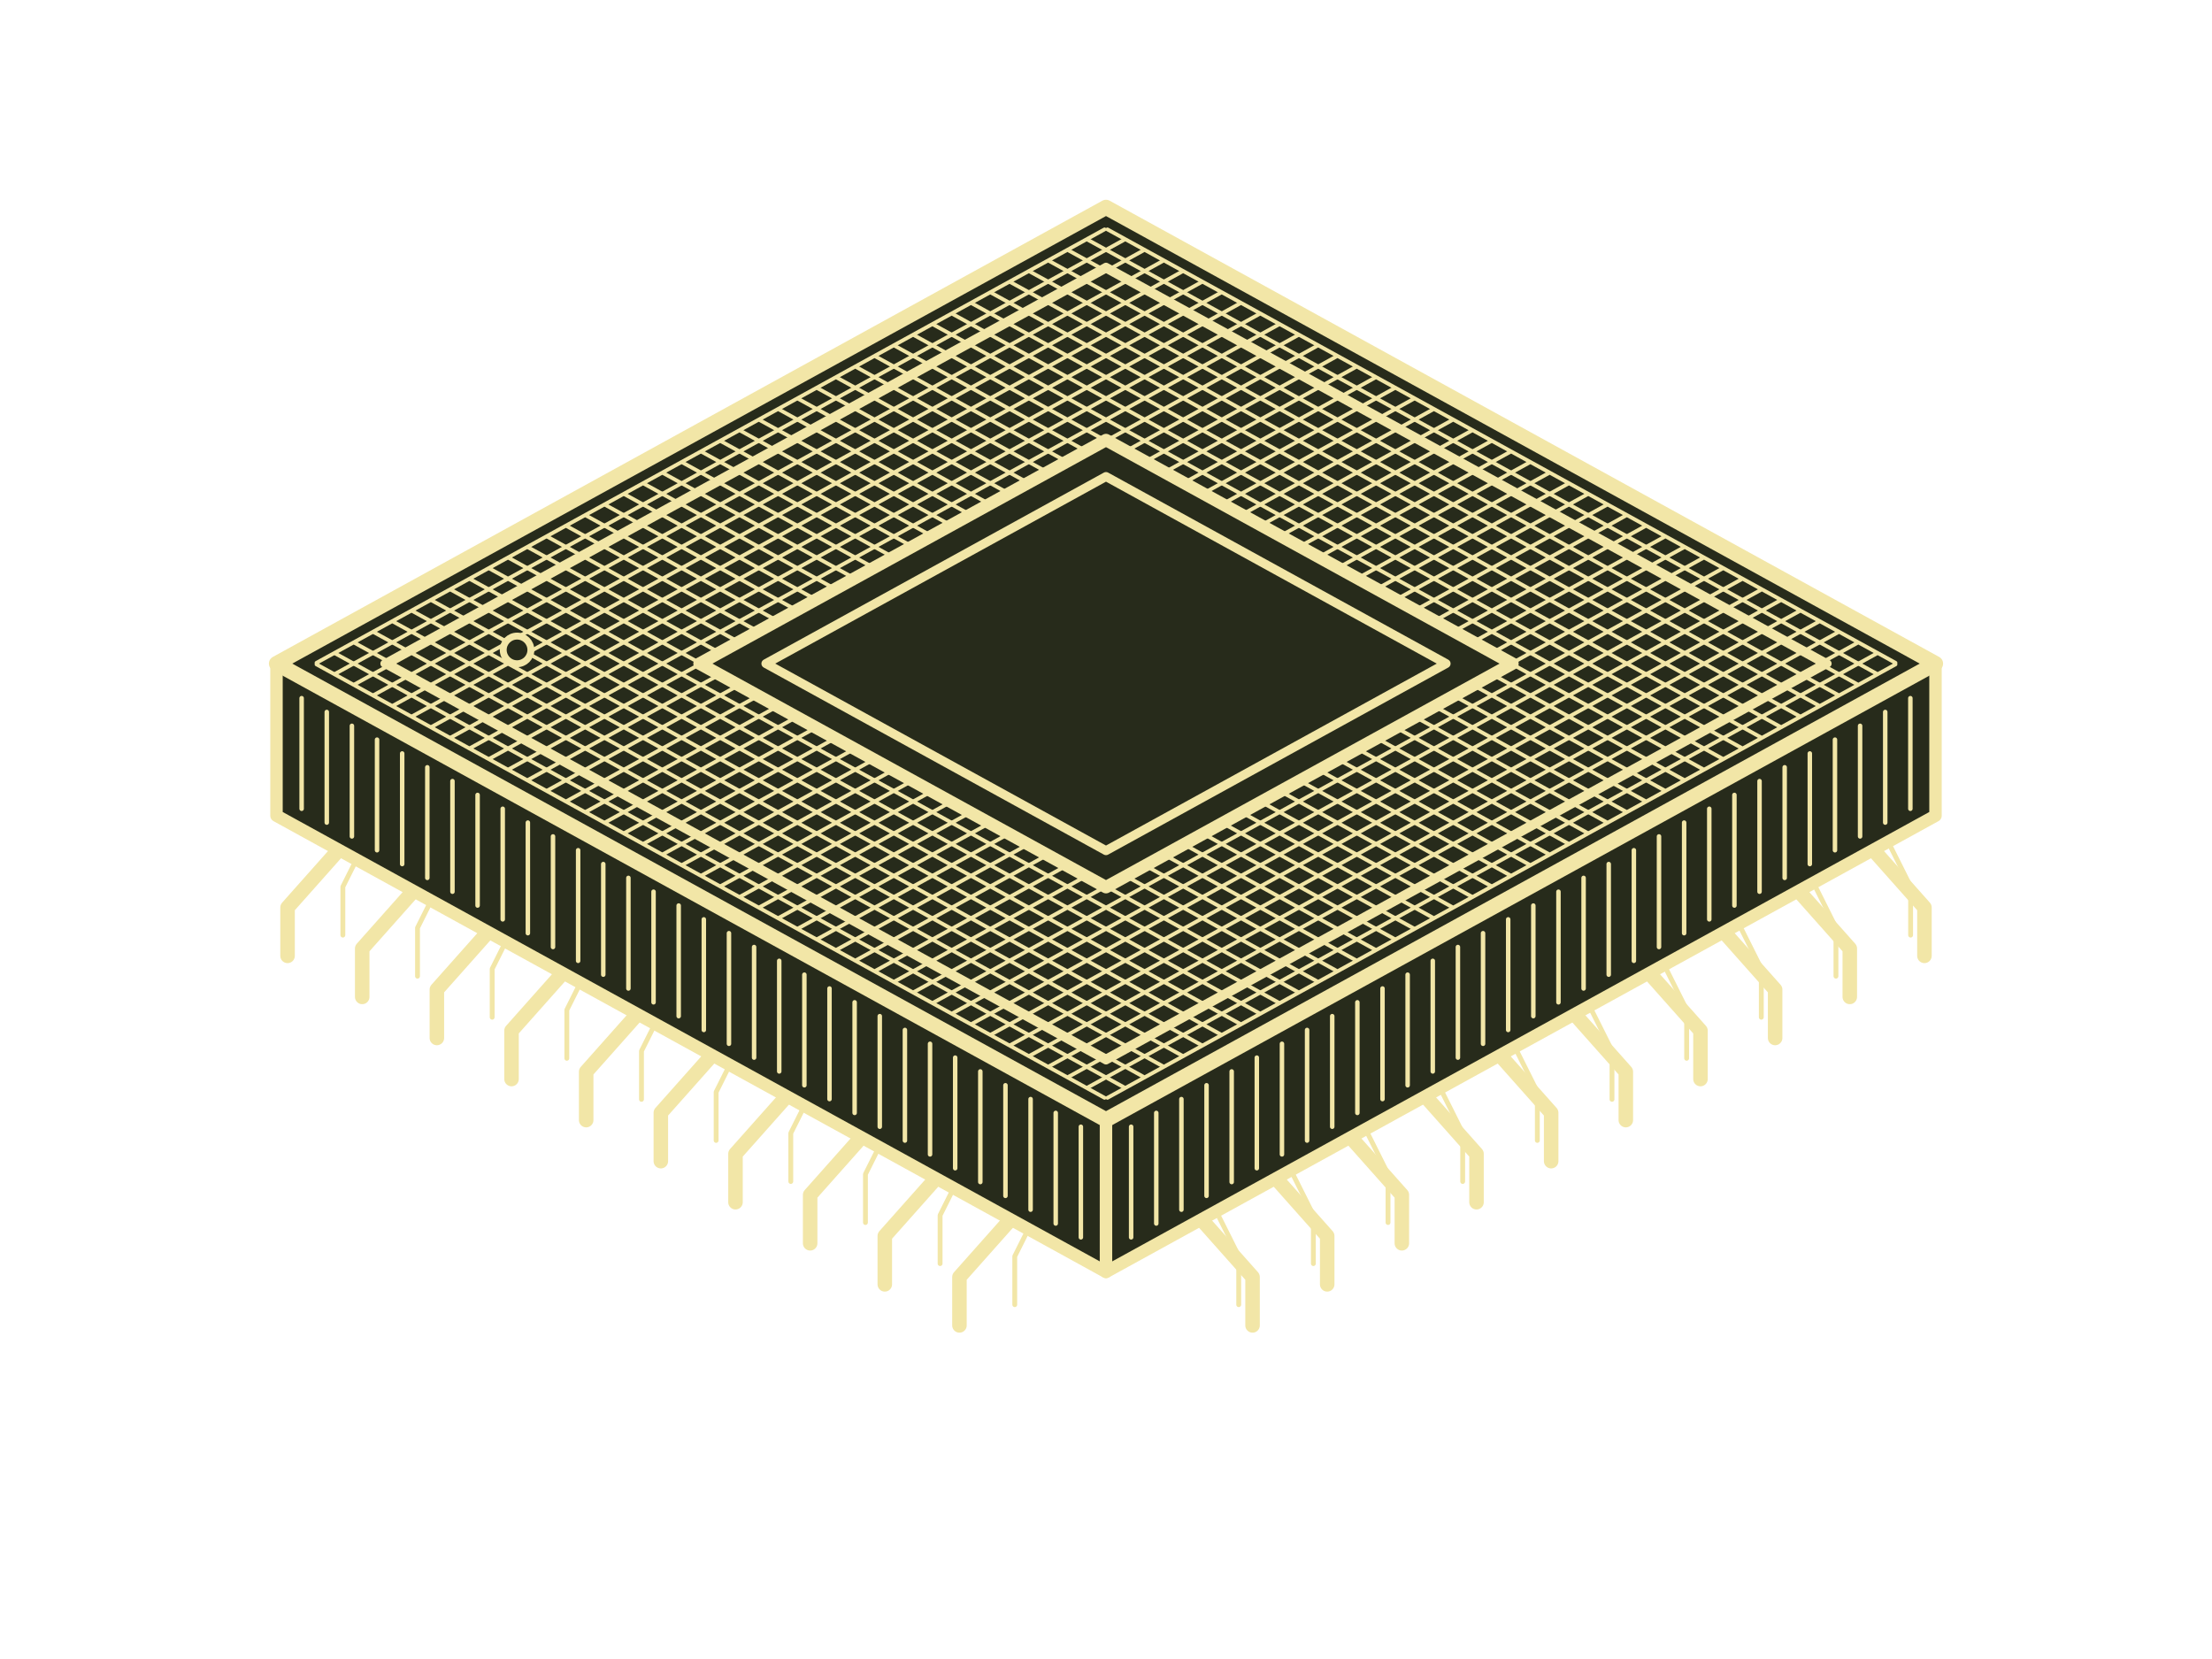
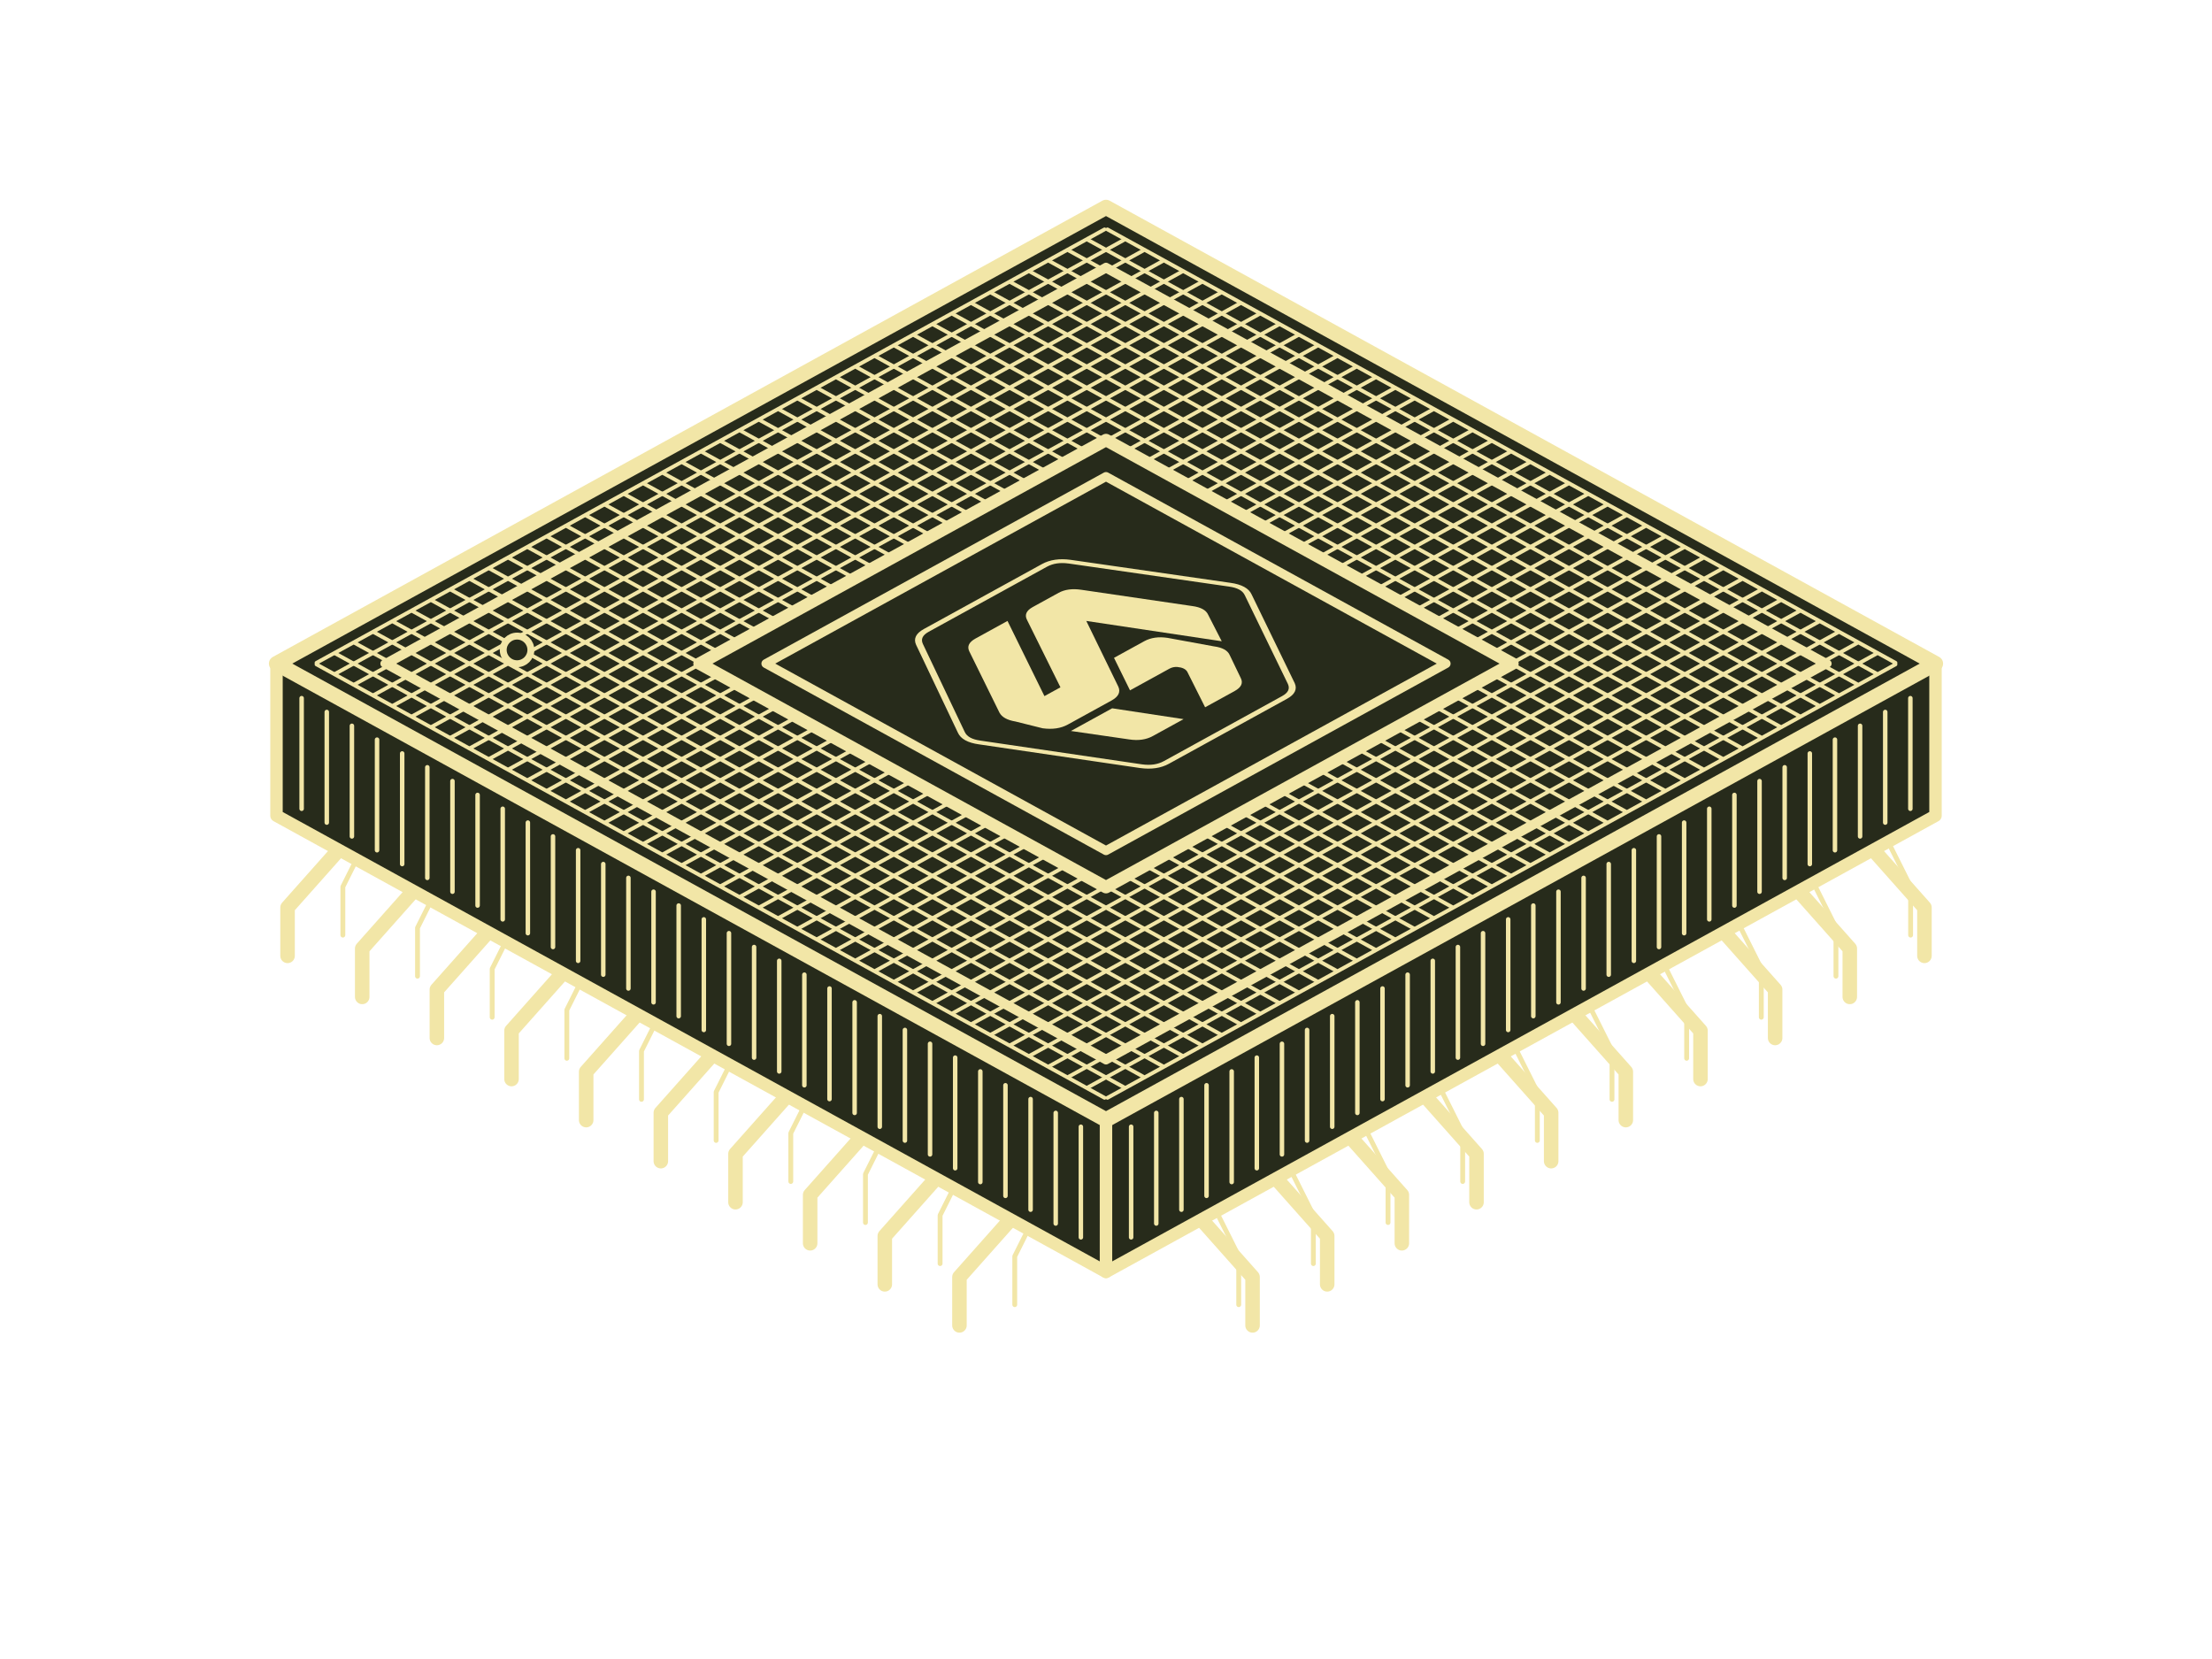
<svg xmlns="http://www.w3.org/2000/svg" width="480" height="360" viewBox="160 70 320 240" fill="none" role="img" aria-labelledby="title desc">
  <g id="isometric-processor-core">
    <path d="M209.6 192.28L201.6 201.28L201.6 208.28" fill="none" stroke="#F2E6A7" stroke-width="2.1" stroke-linecap="round" stroke-linejoin="round" />
    <path d="M212.6 192.28l-3 6v7" fill="none" stroke="#F2E6A7" stroke-width="0.7" stroke-linecap="round" stroke-linejoin="round" />
    <path d="M220.4 198.22L212.4 207.22L212.4 214.22" fill="none" stroke="#F2E6A7" stroke-width="2.1" stroke-linecap="round" stroke-linejoin="round" />
    <path d="M223.4 198.22l-3 6v7" fill="none" stroke="#F2E6A7" stroke-width="0.7" stroke-linecap="round" stroke-linejoin="round" />
    <path d="M231.2 204.16L223.2 213.16L223.2 220.16" fill="none" stroke="#F2E6A7" stroke-width="2.1" stroke-linecap="round" stroke-linejoin="round" />
    <path d="M234.2 204.16l-3 6v7" fill="none" stroke="#F2E6A7" stroke-width="0.7" stroke-linecap="round" stroke-linejoin="round" />
    <path d="M242 210.1L234 219.1L234 226.1" fill="none" stroke="#F2E6A7" stroke-width="2.1" stroke-linecap="round" stroke-linejoin="round" />
    <path d="M245 210.1l-3 6v7" fill="none" stroke="#F2E6A7" stroke-width="0.7" stroke-linecap="round" stroke-linejoin="round" />
    <path d="M252.8 216.04L244.8 225.04L244.8 232.04" fill="none" stroke="#F2E6A7" stroke-width="2.1" stroke-linecap="round" stroke-linejoin="round" />
    <path d="M255.8 216.04l-3 6v7" fill="none" stroke="#F2E6A7" stroke-width="0.7" stroke-linecap="round" stroke-linejoin="round" />
    <path d="M263.6 221.98L255.6 230.98L255.6 237.98" fill="none" stroke="#F2E6A7" stroke-width="2.1" stroke-linecap="round" stroke-linejoin="round" />
    <path d="M266.6 221.98l-3 6v7" fill="none" stroke="#F2E6A7" stroke-width="0.7" stroke-linecap="round" stroke-linejoin="round" />
    <path d="M274.4 227.92L266.4 236.92L266.4 243.92" fill="none" stroke="#F2E6A7" stroke-width="2.1" stroke-linecap="round" stroke-linejoin="round" />
    <path d="M277.4 227.92l-3 6v7" fill="none" stroke="#F2E6A7" stroke-width="0.7" stroke-linecap="round" stroke-linejoin="round" />
    <path d="M285.2 233.86L277.2 242.86L277.2 249.86" fill="none" stroke="#F2E6A7" stroke-width="2.1" stroke-linecap="round" stroke-linejoin="round" />
    <path d="M288.2 233.86l-3 6v7" fill="none" stroke="#F2E6A7" stroke-width="0.7" stroke-linecap="round" stroke-linejoin="round" />
    <path d="M296 239.8L288 248.8L288 255.8" fill="none" stroke="#F2E6A7" stroke-width="2.1" stroke-linecap="round" stroke-linejoin="round" />
    <path d="M299 239.8l-3 6v7" fill="none" stroke="#F2E6A7" stroke-width="0.7" stroke-linecap="round" stroke-linejoin="round" />
    <path d="M306.8 245.74L298.8 254.74L298.8 261.74" fill="none" stroke="#F2E6A7" stroke-width="2.1" stroke-linecap="round" stroke-linejoin="round" />
    <path d="M309.8 245.74l-3 6v7" fill="none" stroke="#F2E6A7" stroke-width="0.7" stroke-linecap="round" stroke-linejoin="round" />
    <path d="M430.4 192.28L438.4 201.28L438.4 208.28" fill="none" stroke="#F2E6A7" stroke-width="2.1" stroke-linecap="round" stroke-linejoin="round" />
    <path d="M433.4 192.28l3 6v7" fill="none" stroke="#F2E6A7" stroke-width="0.7" stroke-linecap="round" stroke-linejoin="round" />
    <path d="M419.6 198.22L427.6 207.22L427.6 214.22" fill="none" stroke="#F2E6A7" stroke-width="2.1" stroke-linecap="round" stroke-linejoin="round" />
    <path d="M422.6 198.22l3 6v7" fill="none" stroke="#F2E6A7" stroke-width="0.7" stroke-linecap="round" stroke-linejoin="round" />
    <path d="M408.8 204.16L416.8 213.16L416.8 220.16" fill="none" stroke="#F2E6A7" stroke-width="2.1" stroke-linecap="round" stroke-linejoin="round" />
    <path d="M411.8 204.16l3 6v7" fill="none" stroke="#F2E6A7" stroke-width="0.7" stroke-linecap="round" stroke-linejoin="round" />
    <path d="M398 210.1L406 219.1L406 226.1" fill="none" stroke="#F2E6A7" stroke-width="2.1" stroke-linecap="round" stroke-linejoin="round" />
    <path d="M401 210.1l3 6v7" fill="none" stroke="#F2E6A7" stroke-width="0.7" stroke-linecap="round" stroke-linejoin="round" />
    <path d="M387.2 216.04L395.2 225.04L395.2 232.04" fill="none" stroke="#F2E6A7" stroke-width="2.1" stroke-linecap="round" stroke-linejoin="round" />
    <path d="M390.2 216.04l3 6v7" fill="none" stroke="#F2E6A7" stroke-width="0.7" stroke-linecap="round" stroke-linejoin="round" />
    <path d="M376.4 221.98L384.4 230.98L384.4 237.98" fill="none" stroke="#F2E6A7" stroke-width="2.1" stroke-linecap="round" stroke-linejoin="round" />
    <path d="M379.4 221.98l3 6v7" fill="none" stroke="#F2E6A7" stroke-width="0.7" stroke-linecap="round" stroke-linejoin="round" />
    <path d="M365.6 227.92L373.6 236.92L373.6 243.92" fill="none" stroke="#F2E6A7" stroke-width="2.1" stroke-linecap="round" stroke-linejoin="round" />
    <path d="M368.6 227.92l3 6v7" fill="none" stroke="#F2E6A7" stroke-width="0.7" stroke-linecap="round" stroke-linejoin="round" />
    <path d="M354.8 233.86L362.8 242.86L362.8 249.86" fill="none" stroke="#F2E6A7" stroke-width="2.1" stroke-linecap="round" stroke-linejoin="round" />
    <path d="M357.8 233.86l3 6v7" fill="none" stroke="#F2E6A7" stroke-width="0.7" stroke-linecap="round" stroke-linejoin="round" />
    <path d="M344 239.8L352 248.8L352 255.8" fill="none" stroke="#F2E6A7" stroke-width="2.1" stroke-linecap="round" stroke-linejoin="round" />
    <path d="M347 239.8l3 6v7" fill="none" stroke="#F2E6A7" stroke-width="0.7" stroke-linecap="round" stroke-linejoin="round" />
    <path d="M333.2 245.74L341.2 254.74L341.2 261.74" fill="none" stroke="#F2E6A7" stroke-width="2.1" stroke-linecap="round" stroke-linejoin="round" />
    <path d="M336.2 245.74l3 6v7" fill="none" stroke="#F2E6A7" stroke-width="0.7" stroke-linecap="round" stroke-linejoin="round" />
    <path d="M200 166L320 232L320 254L200 188Z" fill="#272B1B" stroke="#F2E6A7" stroke-width="1.8" stroke-linecap="round" stroke-linejoin="round" />
    <path d="M440 166L320 232L320 254L440 188Z" fill="#272B1B" stroke="#F2E6A7" stroke-width="1.8" stroke-linecap="round" stroke-linejoin="round" />
    <path d="M203.636 171L203.636 187" fill="none" stroke="#F2E6A7" stroke-width="0.65" stroke-linecap="round" stroke-linejoin="round" />
    <path d="M436.364 171L436.364 187" fill="none" stroke="#F2E6A7" stroke-width="0.65" stroke-linecap="round" stroke-linejoin="round" />
    <path d="M207.273 173L207.273 189" fill="none" stroke="#F2E6A7" stroke-width="0.65" stroke-linecap="round" stroke-linejoin="round" />
    <path d="M432.727 173L432.727 189" fill="none" stroke="#F2E6A7" stroke-width="0.65" stroke-linecap="round" stroke-linejoin="round" />
    <path d="M210.909 175L210.909 191" fill="none" stroke="#F2E6A7" stroke-width="0.65" stroke-linecap="round" stroke-linejoin="round" />
    <path d="M429.091 175L429.091 191" fill="none" stroke="#F2E6A7" stroke-width="0.65" stroke-linecap="round" stroke-linejoin="round" />
    <path d="M214.545 177L214.545 193" fill="none" stroke="#F2E6A7" stroke-width="0.65" stroke-linecap="round" stroke-linejoin="round" />
    <path d="M425.455 177L425.455 193" fill="none" stroke="#F2E6A7" stroke-width="0.65" stroke-linecap="round" stroke-linejoin="round" />
    <path d="M218.182 179L218.182 195" fill="none" stroke="#F2E6A7" stroke-width="0.65" stroke-linecap="round" stroke-linejoin="round" />
    <path d="M421.818 179L421.818 195" fill="none" stroke="#F2E6A7" stroke-width="0.65" stroke-linecap="round" stroke-linejoin="round" />
    <path d="M221.818 181L221.818 197" fill="none" stroke="#F2E6A7" stroke-width="0.65" stroke-linecap="round" stroke-linejoin="round" />
    <path d="M418.182 181L418.182 197" fill="none" stroke="#F2E6A7" stroke-width="0.65" stroke-linecap="round" stroke-linejoin="round" />
    <path d="M225.455 183L225.455 199" fill="none" stroke="#F2E6A7" stroke-width="0.65" stroke-linecap="round" stroke-linejoin="round" />
    <path d="M414.545 183L414.545 199" fill="none" stroke="#F2E6A7" stroke-width="0.65" stroke-linecap="round" stroke-linejoin="round" />
    <path d="M229.091 185L229.091 201" fill="none" stroke="#F2E6A7" stroke-width="0.65" stroke-linecap="round" stroke-linejoin="round" />
    <path d="M410.909 185L410.909 201" fill="none" stroke="#F2E6A7" stroke-width="0.65" stroke-linecap="round" stroke-linejoin="round" />
    <path d="M232.727 187L232.727 203" fill="none" stroke="#F2E6A7" stroke-width="0.65" stroke-linecap="round" stroke-linejoin="round" />
    <path d="M407.273 187L407.273 203" fill="none" stroke="#F2E6A7" stroke-width="0.65" stroke-linecap="round" stroke-linejoin="round" />
    <path d="M236.364 189L236.364 205" fill="none" stroke="#F2E6A7" stroke-width="0.65" stroke-linecap="round" stroke-linejoin="round" />
    <path d="M403.636 189L403.636 205" fill="none" stroke="#F2E6A7" stroke-width="0.65" stroke-linecap="round" stroke-linejoin="round" />
    <path d="M240 191L240 207" fill="none" stroke="#F2E6A7" stroke-width="0.65" stroke-linecap="round" stroke-linejoin="round" />
    <path d="M400 191L400 207" fill="none" stroke="#F2E6A7" stroke-width="0.65" stroke-linecap="round" stroke-linejoin="round" />
    <path d="M243.636 193L243.636 209" fill="none" stroke="#F2E6A7" stroke-width="0.65" stroke-linecap="round" stroke-linejoin="round" />
    <path d="M396.364 193L396.364 209" fill="none" stroke="#F2E6A7" stroke-width="0.65" stroke-linecap="round" stroke-linejoin="round" />
    <path d="M247.273 195L247.273 211" fill="none" stroke="#F2E6A7" stroke-width="0.65" stroke-linecap="round" stroke-linejoin="round" />
    <path d="M392.727 195L392.727 211" fill="none" stroke="#F2E6A7" stroke-width="0.65" stroke-linecap="round" stroke-linejoin="round" />
    <path d="M250.909 197L250.909 213" fill="none" stroke="#F2E6A7" stroke-width="0.65" stroke-linecap="round" stroke-linejoin="round" />
    <path d="M389.091 197L389.091 213" fill="none" stroke="#F2E6A7" stroke-width="0.65" stroke-linecap="round" stroke-linejoin="round" />
    <path d="M254.545 199L254.545 215" fill="none" stroke="#F2E6A7" stroke-width="0.65" stroke-linecap="round" stroke-linejoin="round" />
    <path d="M385.455 199L385.455 215" fill="none" stroke="#F2E6A7" stroke-width="0.65" stroke-linecap="round" stroke-linejoin="round" />
    <path d="M258.182 201L258.182 217" fill="none" stroke="#F2E6A7" stroke-width="0.65" stroke-linecap="round" stroke-linejoin="round" />
    <path d="M381.818 201L381.818 217" fill="none" stroke="#F2E6A7" stroke-width="0.65" stroke-linecap="round" stroke-linejoin="round" />
    <path d="M261.818 203L261.818 219" fill="none" stroke="#F2E6A7" stroke-width="0.65" stroke-linecap="round" stroke-linejoin="round" />
    <path d="M378.182 203L378.182 219" fill="none" stroke="#F2E6A7" stroke-width="0.65" stroke-linecap="round" stroke-linejoin="round" />
    <path d="M265.455 205L265.455 221" fill="none" stroke="#F2E6A7" stroke-width="0.65" stroke-linecap="round" stroke-linejoin="round" />
    <path d="M374.545 205L374.545 221" fill="none" stroke="#F2E6A7" stroke-width="0.65" stroke-linecap="round" stroke-linejoin="round" />
    <path d="M269.091 207L269.091 223" fill="none" stroke="#F2E6A7" stroke-width="0.65" stroke-linecap="round" stroke-linejoin="round" />
    <path d="M370.909 207L370.909 223" fill="none" stroke="#F2E6A7" stroke-width="0.65" stroke-linecap="round" stroke-linejoin="round" />
    <path d="M272.727 209L272.727 225" fill="none" stroke="#F2E6A7" stroke-width="0.65" stroke-linecap="round" stroke-linejoin="round" />
    <path d="M367.273 209L367.273 225" fill="none" stroke="#F2E6A7" stroke-width="0.65" stroke-linecap="round" stroke-linejoin="round" />
    <path d="M276.364 211L276.364 227" fill="none" stroke="#F2E6A7" stroke-width="0.65" stroke-linecap="round" stroke-linejoin="round" />
    <path d="M363.636 211L363.636 227" fill="none" stroke="#F2E6A7" stroke-width="0.65" stroke-linecap="round" stroke-linejoin="round" />
    <path d="M280 213L280 229" fill="none" stroke="#F2E6A7" stroke-width="0.65" stroke-linecap="round" stroke-linejoin="round" />
    <path d="M360 213L360 229" fill="none" stroke="#F2E6A7" stroke-width="0.65" stroke-linecap="round" stroke-linejoin="round" />
    <path d="M283.636 215L283.636 231" fill="none" stroke="#F2E6A7" stroke-width="0.65" stroke-linecap="round" stroke-linejoin="round" />
    <path d="M356.364 215L356.364 231" fill="none" stroke="#F2E6A7" stroke-width="0.65" stroke-linecap="round" stroke-linejoin="round" />
    <path d="M287.273 217L287.273 233" fill="none" stroke="#F2E6A7" stroke-width="0.65" stroke-linecap="round" stroke-linejoin="round" />
    <path d="M352.727 217L352.727 233" fill="none" stroke="#F2E6A7" stroke-width="0.65" stroke-linecap="round" stroke-linejoin="round" />
    <path d="M290.909 219L290.909 235" fill="none" stroke="#F2E6A7" stroke-width="0.65" stroke-linecap="round" stroke-linejoin="round" />
    <path d="M349.091 219L349.091 235" fill="none" stroke="#F2E6A7" stroke-width="0.65" stroke-linecap="round" stroke-linejoin="round" />
    <path d="M294.545 221L294.545 237" fill="none" stroke="#F2E6A7" stroke-width="0.65" stroke-linecap="round" stroke-linejoin="round" />
    <path d="M345.455 221L345.455 237" fill="none" stroke="#F2E6A7" stroke-width="0.65" stroke-linecap="round" stroke-linejoin="round" />
    <path d="M298.182 223L298.182 239" fill="none" stroke="#F2E6A7" stroke-width="0.65" stroke-linecap="round" stroke-linejoin="round" />
    <path d="M341.818 223L341.818 239" fill="none" stroke="#F2E6A7" stroke-width="0.65" stroke-linecap="round" stroke-linejoin="round" />
    <path d="M301.818 225L301.818 241" fill="none" stroke="#F2E6A7" stroke-width="0.65" stroke-linecap="round" stroke-linejoin="round" />
    <path d="M338.182 225L338.182 241" fill="none" stroke="#F2E6A7" stroke-width="0.65" stroke-linecap="round" stroke-linejoin="round" />
    <path d="M305.455 227L305.455 243" fill="none" stroke="#F2E6A7" stroke-width="0.65" stroke-linecap="round" stroke-linejoin="round" />
    <path d="M334.545 227L334.545 243" fill="none" stroke="#F2E6A7" stroke-width="0.65" stroke-linecap="round" stroke-linejoin="round" />
    <path d="M309.091 229L309.091 245" fill="none" stroke="#F2E6A7" stroke-width="0.65" stroke-linecap="round" stroke-linejoin="round" />
    <path d="M330.909 229L330.909 245" fill="none" stroke="#F2E6A7" stroke-width="0.65" stroke-linecap="round" stroke-linejoin="round" />
    <path d="M312.727 231L312.727 247" fill="none" stroke="#F2E6A7" stroke-width="0.65" stroke-linecap="round" stroke-linejoin="round" />
    <path d="M327.273 231L327.273 247" fill="none" stroke="#F2E6A7" stroke-width="0.65" stroke-linecap="round" stroke-linejoin="round" />
    <path d="M316.364 233L316.364 249" fill="none" stroke="#F2E6A7" stroke-width="0.65" stroke-linecap="round" stroke-linejoin="round" />
    <path d="M323.636 233L323.636 249" fill="none" stroke="#F2E6A7" stroke-width="0.65" stroke-linecap="round" stroke-linejoin="round" />
    <path d="M320 100L440 166L320 232L200 166Z" fill="#272B1B" stroke="#F2E6A7" stroke-width="2.2" stroke-linecap="round" stroke-linejoin="round" />
    <path d="M319.791 103.185L205.791 165.885" fill="none" stroke="#F2E6A7" stroke-width="0.55" stroke-linecap="round" stroke-linejoin="round" />
    <path d="M320.209 103.185L434.209 165.885" fill="none" stroke="#F2E6A7" stroke-width="0.55" stroke-linecap="round" stroke-linejoin="round" />
    <path d="M322.581 104.72L208.581 167.42" fill="none" stroke="#F2E6A7" stroke-width="0.55" stroke-linecap="round" stroke-linejoin="round" />
    <path d="M317.419 104.72L431.419 167.42" fill="none" stroke="#F2E6A7" stroke-width="0.55" stroke-linecap="round" stroke-linejoin="round" />
    <path d="M325.372 106.255L211.372 168.955" fill="none" stroke="#F2E6A7" stroke-width="0.55" stroke-linecap="round" stroke-linejoin="round" />
    <path d="M314.628 106.255L428.628 168.955" fill="none" stroke="#F2E6A7" stroke-width="0.55" stroke-linecap="round" stroke-linejoin="round" />
    <path d="M328.163 107.79L214.163 170.49" fill="none" stroke="#F2E6A7" stroke-width="0.55" stroke-linecap="round" stroke-linejoin="round" />
    <path d="M311.837 107.79L425.837 170.49" fill="none" stroke="#F2E6A7" stroke-width="0.55" stroke-linecap="round" stroke-linejoin="round" />
    <path d="M330.953 109.324L216.953 172.024" fill="none" stroke="#F2E6A7" stroke-width="0.55" stroke-linecap="round" stroke-linejoin="round" />
    <path d="M309.047 109.324L423.047 172.024" fill="none" stroke="#F2E6A7" stroke-width="0.55" stroke-linecap="round" stroke-linejoin="round" />
    <path d="M333.744 110.859L219.744 173.559" fill="none" stroke="#F2E6A7" stroke-width="0.55" stroke-linecap="round" stroke-linejoin="round" />
    <path d="M306.256 110.859L420.256 173.559" fill="none" stroke="#F2E6A7" stroke-width="0.55" stroke-linecap="round" stroke-linejoin="round" />
    <path d="M336.535 112.394L222.535 175.094" fill="none" stroke="#F2E6A7" stroke-width="0.55" stroke-linecap="round" stroke-linejoin="round" />
    <path d="M303.465 112.394L417.465 175.094" fill="none" stroke="#F2E6A7" stroke-width="0.55" stroke-linecap="round" stroke-linejoin="round" />
    <path d="M339.326 113.929L225.326 176.629" fill="none" stroke="#F2E6A7" stroke-width="0.55" stroke-linecap="round" stroke-linejoin="round" />
    <path d="M300.674 113.929L414.674 176.629" fill="none" stroke="#F2E6A7" stroke-width="0.55" stroke-linecap="round" stroke-linejoin="round" />
    <path d="M342.116 115.464L228.116 178.164" fill="none" stroke="#F2E6A7" stroke-width="0.55" stroke-linecap="round" stroke-linejoin="round" />
    <path d="M297.884 115.464L411.884 178.164" fill="none" stroke="#F2E6A7" stroke-width="0.55" stroke-linecap="round" stroke-linejoin="round" />
    <path d="M344.907 116.999L230.907 179.699" fill="none" stroke="#F2E6A7" stroke-width="0.55" stroke-linecap="round" stroke-linejoin="round" />
    <path d="M295.093 116.999L409.093 179.699" fill="none" stroke="#F2E6A7" stroke-width="0.55" stroke-linecap="round" stroke-linejoin="round" />
    <path d="M347.698 118.534L233.698 181.234" fill="none" stroke="#F2E6A7" stroke-width="0.55" stroke-linecap="round" stroke-linejoin="round" />
    <path d="M292.302 118.534L406.302 181.234" fill="none" stroke="#F2E6A7" stroke-width="0.55" stroke-linecap="round" stroke-linejoin="round" />
    <path d="M350.488 120.069L236.488 182.769" fill="none" stroke="#F2E6A7" stroke-width="0.55" stroke-linecap="round" stroke-linejoin="round" />
    <path d="M289.512 120.069L403.512 182.769" fill="none" stroke="#F2E6A7" stroke-width="0.55" stroke-linecap="round" stroke-linejoin="round" />
    <path d="M353.279 121.603L239.279 184.303" fill="none" stroke="#F2E6A7" stroke-width="0.55" stroke-linecap="round" stroke-linejoin="round" />
    <path d="M286.721 121.603L400.721 184.303" fill="none" stroke="#F2E6A7" stroke-width="0.55" stroke-linecap="round" stroke-linejoin="round" />
    <path d="M356.07 123.138L242.07 185.838" fill="none" stroke="#F2E6A7" stroke-width="0.55" stroke-linecap="round" stroke-linejoin="round" />
    <path d="M283.93 123.138L397.93 185.838" fill="none" stroke="#F2E6A7" stroke-width="0.55" stroke-linecap="round" stroke-linejoin="round" />
    <path d="M358.86 124.673L244.86 187.373" fill="none" stroke="#F2E6A7" stroke-width="0.55" stroke-linecap="round" stroke-linejoin="round" />
    <path d="M281.14 124.673L395.14 187.373" fill="none" stroke="#F2E6A7" stroke-width="0.55" stroke-linecap="round" stroke-linejoin="round" />
    <path d="M361.651 126.208L247.651 188.908" fill="none" stroke="#F2E6A7" stroke-width="0.55" stroke-linecap="round" stroke-linejoin="round" />
    <path d="M278.349 126.208L392.349 188.908" fill="none" stroke="#F2E6A7" stroke-width="0.55" stroke-linecap="round" stroke-linejoin="round" />
    <path d="M364.442 127.743L250.442 190.443" fill="none" stroke="#F2E6A7" stroke-width="0.55" stroke-linecap="round" stroke-linejoin="round" />
    <path d="M275.558 127.743L389.558 190.443" fill="none" stroke="#F2E6A7" stroke-width="0.55" stroke-linecap="round" stroke-linejoin="round" />
    <path d="M367.233 129.278L253.233 191.978" fill="none" stroke="#F2E6A7" stroke-width="0.55" stroke-linecap="round" stroke-linejoin="round" />
    <path d="M272.767 129.278L386.767 191.978" fill="none" stroke="#F2E6A7" stroke-width="0.55" stroke-linecap="round" stroke-linejoin="round" />
    <path d="M370.023 130.813L256.023 193.513" fill="none" stroke="#F2E6A7" stroke-width="0.55" stroke-linecap="round" stroke-linejoin="round" />
    <path d="M269.977 130.813L383.977 193.513" fill="none" stroke="#F2E6A7" stroke-width="0.55" stroke-linecap="round" stroke-linejoin="round" />
    <path d="M372.814 132.348L258.814 195.048" fill="none" stroke="#F2E6A7" stroke-width="0.55" stroke-linecap="round" stroke-linejoin="round" />
    <path d="M267.186 132.348L381.186 195.048" fill="none" stroke="#F2E6A7" stroke-width="0.55" stroke-linecap="round" stroke-linejoin="round" />
    <path d="M375.605 133.883L261.605 196.583" fill="none" stroke="#F2E6A7" stroke-width="0.55" stroke-linecap="round" stroke-linejoin="round" />
    <path d="M264.395 133.883L378.395 196.583" fill="none" stroke="#F2E6A7" stroke-width="0.55" stroke-linecap="round" stroke-linejoin="round" />
    <path d="M378.395 135.417L264.395 198.117" fill="none" stroke="#F2E6A7" stroke-width="0.55" stroke-linecap="round" stroke-linejoin="round" />
    <path d="M261.605 135.417L375.605 198.117" fill="none" stroke="#F2E6A7" stroke-width="0.55" stroke-linecap="round" stroke-linejoin="round" />
    <path d="M381.186 136.952L267.186 199.652" fill="none" stroke="#F2E6A7" stroke-width="0.55" stroke-linecap="round" stroke-linejoin="round" />
    <path d="M258.814 136.952L372.814 199.652" fill="none" stroke="#F2E6A7" stroke-width="0.55" stroke-linecap="round" stroke-linejoin="round" />
    <path d="M383.977 138.487L269.977 201.187" fill="none" stroke="#F2E6A7" stroke-width="0.55" stroke-linecap="round" stroke-linejoin="round" />
    <path d="M256.023 138.487L370.023 201.187" fill="none" stroke="#F2E6A7" stroke-width="0.55" stroke-linecap="round" stroke-linejoin="round" />
    <path d="M386.767 140.022L272.767 202.722" fill="none" stroke="#F2E6A7" stroke-width="0.55" stroke-linecap="round" stroke-linejoin="round" />
    <path d="M253.233 140.022L367.233 202.722" fill="none" stroke="#F2E6A7" stroke-width="0.55" stroke-linecap="round" stroke-linejoin="round" />
    <path d="M389.558 141.557L275.558 204.257" fill="none" stroke="#F2E6A7" stroke-width="0.55" stroke-linecap="round" stroke-linejoin="round" />
    <path d="M250.442 141.557L364.442 204.257" fill="none" stroke="#F2E6A7" stroke-width="0.55" stroke-linecap="round" stroke-linejoin="round" />
    <path d="M392.349 143.092L278.349 205.792" fill="none" stroke="#F2E6A7" stroke-width="0.55" stroke-linecap="round" stroke-linejoin="round" />
    <path d="M247.651 143.092L361.651 205.792" fill="none" stroke="#F2E6A7" stroke-width="0.55" stroke-linecap="round" stroke-linejoin="round" />
    <path d="M395.14 144.627L281.14 207.327" fill="none" stroke="#F2E6A7" stroke-width="0.55" stroke-linecap="round" stroke-linejoin="round" />
    <path d="M244.86 144.627L358.86 207.327" fill="none" stroke="#F2E6A7" stroke-width="0.55" stroke-linecap="round" stroke-linejoin="round" />
    <path d="M397.93 146.162L283.93 208.862" fill="none" stroke="#F2E6A7" stroke-width="0.55" stroke-linecap="round" stroke-linejoin="round" />
    <path d="M242.07 146.162L356.07 208.862" fill="none" stroke="#F2E6A7" stroke-width="0.55" stroke-linecap="round" stroke-linejoin="round" />
    <path d="M400.721 147.697L286.721 210.397" fill="none" stroke="#F2E6A7" stroke-width="0.55" stroke-linecap="round" stroke-linejoin="round" />
    <path d="M239.279 147.697L353.279 210.397" fill="none" stroke="#F2E6A7" stroke-width="0.55" stroke-linecap="round" stroke-linejoin="round" />
    <path d="M403.512 149.231L289.512 211.931" fill="none" stroke="#F2E6A7" stroke-width="0.55" stroke-linecap="round" stroke-linejoin="round" />
    <path d="M236.488 149.231L350.488 211.931" fill="none" stroke="#F2E6A7" stroke-width="0.55" stroke-linecap="round" stroke-linejoin="round" />
    <path d="M406.302 150.766L292.302 213.466" fill="none" stroke="#F2E6A7" stroke-width="0.55" stroke-linecap="round" stroke-linejoin="round" />
    <path d="M233.698 150.766L347.698 213.466" fill="none" stroke="#F2E6A7" stroke-width="0.55" stroke-linecap="round" stroke-linejoin="round" />
    <path d="M409.093 152.301L295.093 215.001" fill="none" stroke="#F2E6A7" stroke-width="0.55" stroke-linecap="round" stroke-linejoin="round" />
    <path d="M230.907 152.301L344.907 215.001" fill="none" stroke="#F2E6A7" stroke-width="0.55" stroke-linecap="round" stroke-linejoin="round" />
    <path d="M411.884 153.836L297.884 216.536" fill="none" stroke="#F2E6A7" stroke-width="0.55" stroke-linecap="round" stroke-linejoin="round" />
    <path d="M228.116 153.836L342.116 216.536" fill="none" stroke="#F2E6A7" stroke-width="0.55" stroke-linecap="round" stroke-linejoin="round" />
    <path d="M414.674 155.371L300.674 218.071" fill="none" stroke="#F2E6A7" stroke-width="0.55" stroke-linecap="round" stroke-linejoin="round" />
    <path d="M225.326 155.371L339.326 218.071" fill="none" stroke="#F2E6A7" stroke-width="0.55" stroke-linecap="round" stroke-linejoin="round" />
    <path d="M417.465 156.906L303.465 219.606" fill="none" stroke="#F2E6A7" stroke-width="0.55" stroke-linecap="round" stroke-linejoin="round" />
    <path d="M222.535 156.906L336.535 219.606" fill="none" stroke="#F2E6A7" stroke-width="0.55" stroke-linecap="round" stroke-linejoin="round" />
    <path d="M420.256 158.441L306.256 221.141" fill="none" stroke="#F2E6A7" stroke-width="0.55" stroke-linecap="round" stroke-linejoin="round" />
    <path d="M219.744 158.441L333.744 221.141" fill="none" stroke="#F2E6A7" stroke-width="0.55" stroke-linecap="round" stroke-linejoin="round" />
    <path d="M423.047 159.976L309.047 222.676" fill="none" stroke="#F2E6A7" stroke-width="0.55" stroke-linecap="round" stroke-linejoin="round" />
    <path d="M216.953 159.976L330.953 222.676" fill="none" stroke="#F2E6A7" stroke-width="0.55" stroke-linecap="round" stroke-linejoin="round" />
    <path d="M425.837 161.51L311.837 224.21" fill="none" stroke="#F2E6A7" stroke-width="0.55" stroke-linecap="round" stroke-linejoin="round" />
    <path d="M214.163 161.51L328.163 224.21" fill="none" stroke="#F2E6A7" stroke-width="0.55" stroke-linecap="round" stroke-linejoin="round" />
    <path d="M428.628 163.045L314.628 225.745" fill="none" stroke="#F2E6A7" stroke-width="0.55" stroke-linecap="round" stroke-linejoin="round" />
    <path d="M211.372 163.045L325.372 225.745" fill="none" stroke="#F2E6A7" stroke-width="0.55" stroke-linecap="round" stroke-linejoin="round" />
    <path d="M431.419 164.58L317.419 227.28" fill="none" stroke="#F2E6A7" stroke-width="0.55" stroke-linecap="round" stroke-linejoin="round" />
    <path d="M208.581 164.58L322.581 227.28" fill="none" stroke="#F2E6A7" stroke-width="0.55" stroke-linecap="round" stroke-linejoin="round" />
    <path d="M434.209 166.115L320.209 228.815" fill="none" stroke="#F2E6A7" stroke-width="0.55" stroke-linecap="round" stroke-linejoin="round" />
    <path d="M205.791 166.115L319.791 228.815" fill="none" stroke="#F2E6A7" stroke-width="0.55" stroke-linecap="round" stroke-linejoin="round" />
    <path d="M320 108.58L424.4 166L320 223.42L215.6 166Z" fill="none" stroke="#F2E6A7" stroke-width="1.15" stroke-linecap="round" stroke-linejoin="round" />
    <path d="M320 133.66L378.8 166L320 198.34L261.2 166Z" fill="#272B1B" stroke="#F2E6A7" stroke-width="1.8" stroke-linecap="round" stroke-linejoin="round" />
    <path d="M320 138.94L369.2 166L320 193.06L270.8 166Z" fill="#272B1B" stroke="#F2E6A7" stroke-width="1.3" stroke-linecap="round" stroke-linejoin="round" />
    <path d="M270.8 166L320 138.94L369.2 166" fill="none" stroke="#F2E6A7" stroke-width="0.8" stroke-linecap="round" stroke-linejoin="round" />
+     <g id="struct-capital-engraving">
+       <g transform="translate(0 0)">
+         <g transform="matrix(.0890625 .04898437 -.0890625 .04898437 320 140.92)">
+           <g transform="translate(-248 -183)">
+             <path d="M488 222 Q503 213 518 222 L684 318 Q699 327 699 344 V536 Q699 553 684 562 L518 658 Q503 667 488 658 L324 562 Q309 553 309 536 V344 Q309 327 324 318 Z" fill="none" stroke="#F2E6A7" stroke-width="8" stroke-linecap="round" stroke-linejoin="round" />
+             <path d="M565 312 L425 392 L548 463 Q563 472 563 489 V560 Q563 577 548 586 L516 598 Q503 605 490 598 L375 532 Q361 524 361 508 V456 L502 537 V511 L376 439 Q361 431 361 415 V373 Q361 358 375 350 L489 284 Q502 276 515 284 Z" fill="#F2E6A7" />
+             <path d="M566 326 Q579 318 592 326 L635 351 Q649 359 649 375 V423 L582 385 Q574 381 567 386 Q563 389 563 395 V459 L502 424 V375 Q502 359 516 351 Z" fill="#F2E6A7" />
+             <path d="M575 500 L649 458 V508 Q649 524 635 532 L575 567 Z" fill="#F2E6A7" />
+           </g>
+         </g>
+       </g>
+     </g>
    <circle cx="234.8" cy="164.02" r="2" fill="#272B1B" stroke="#F2E6A7" stroke-width="1" />
  </g>
</svg>
